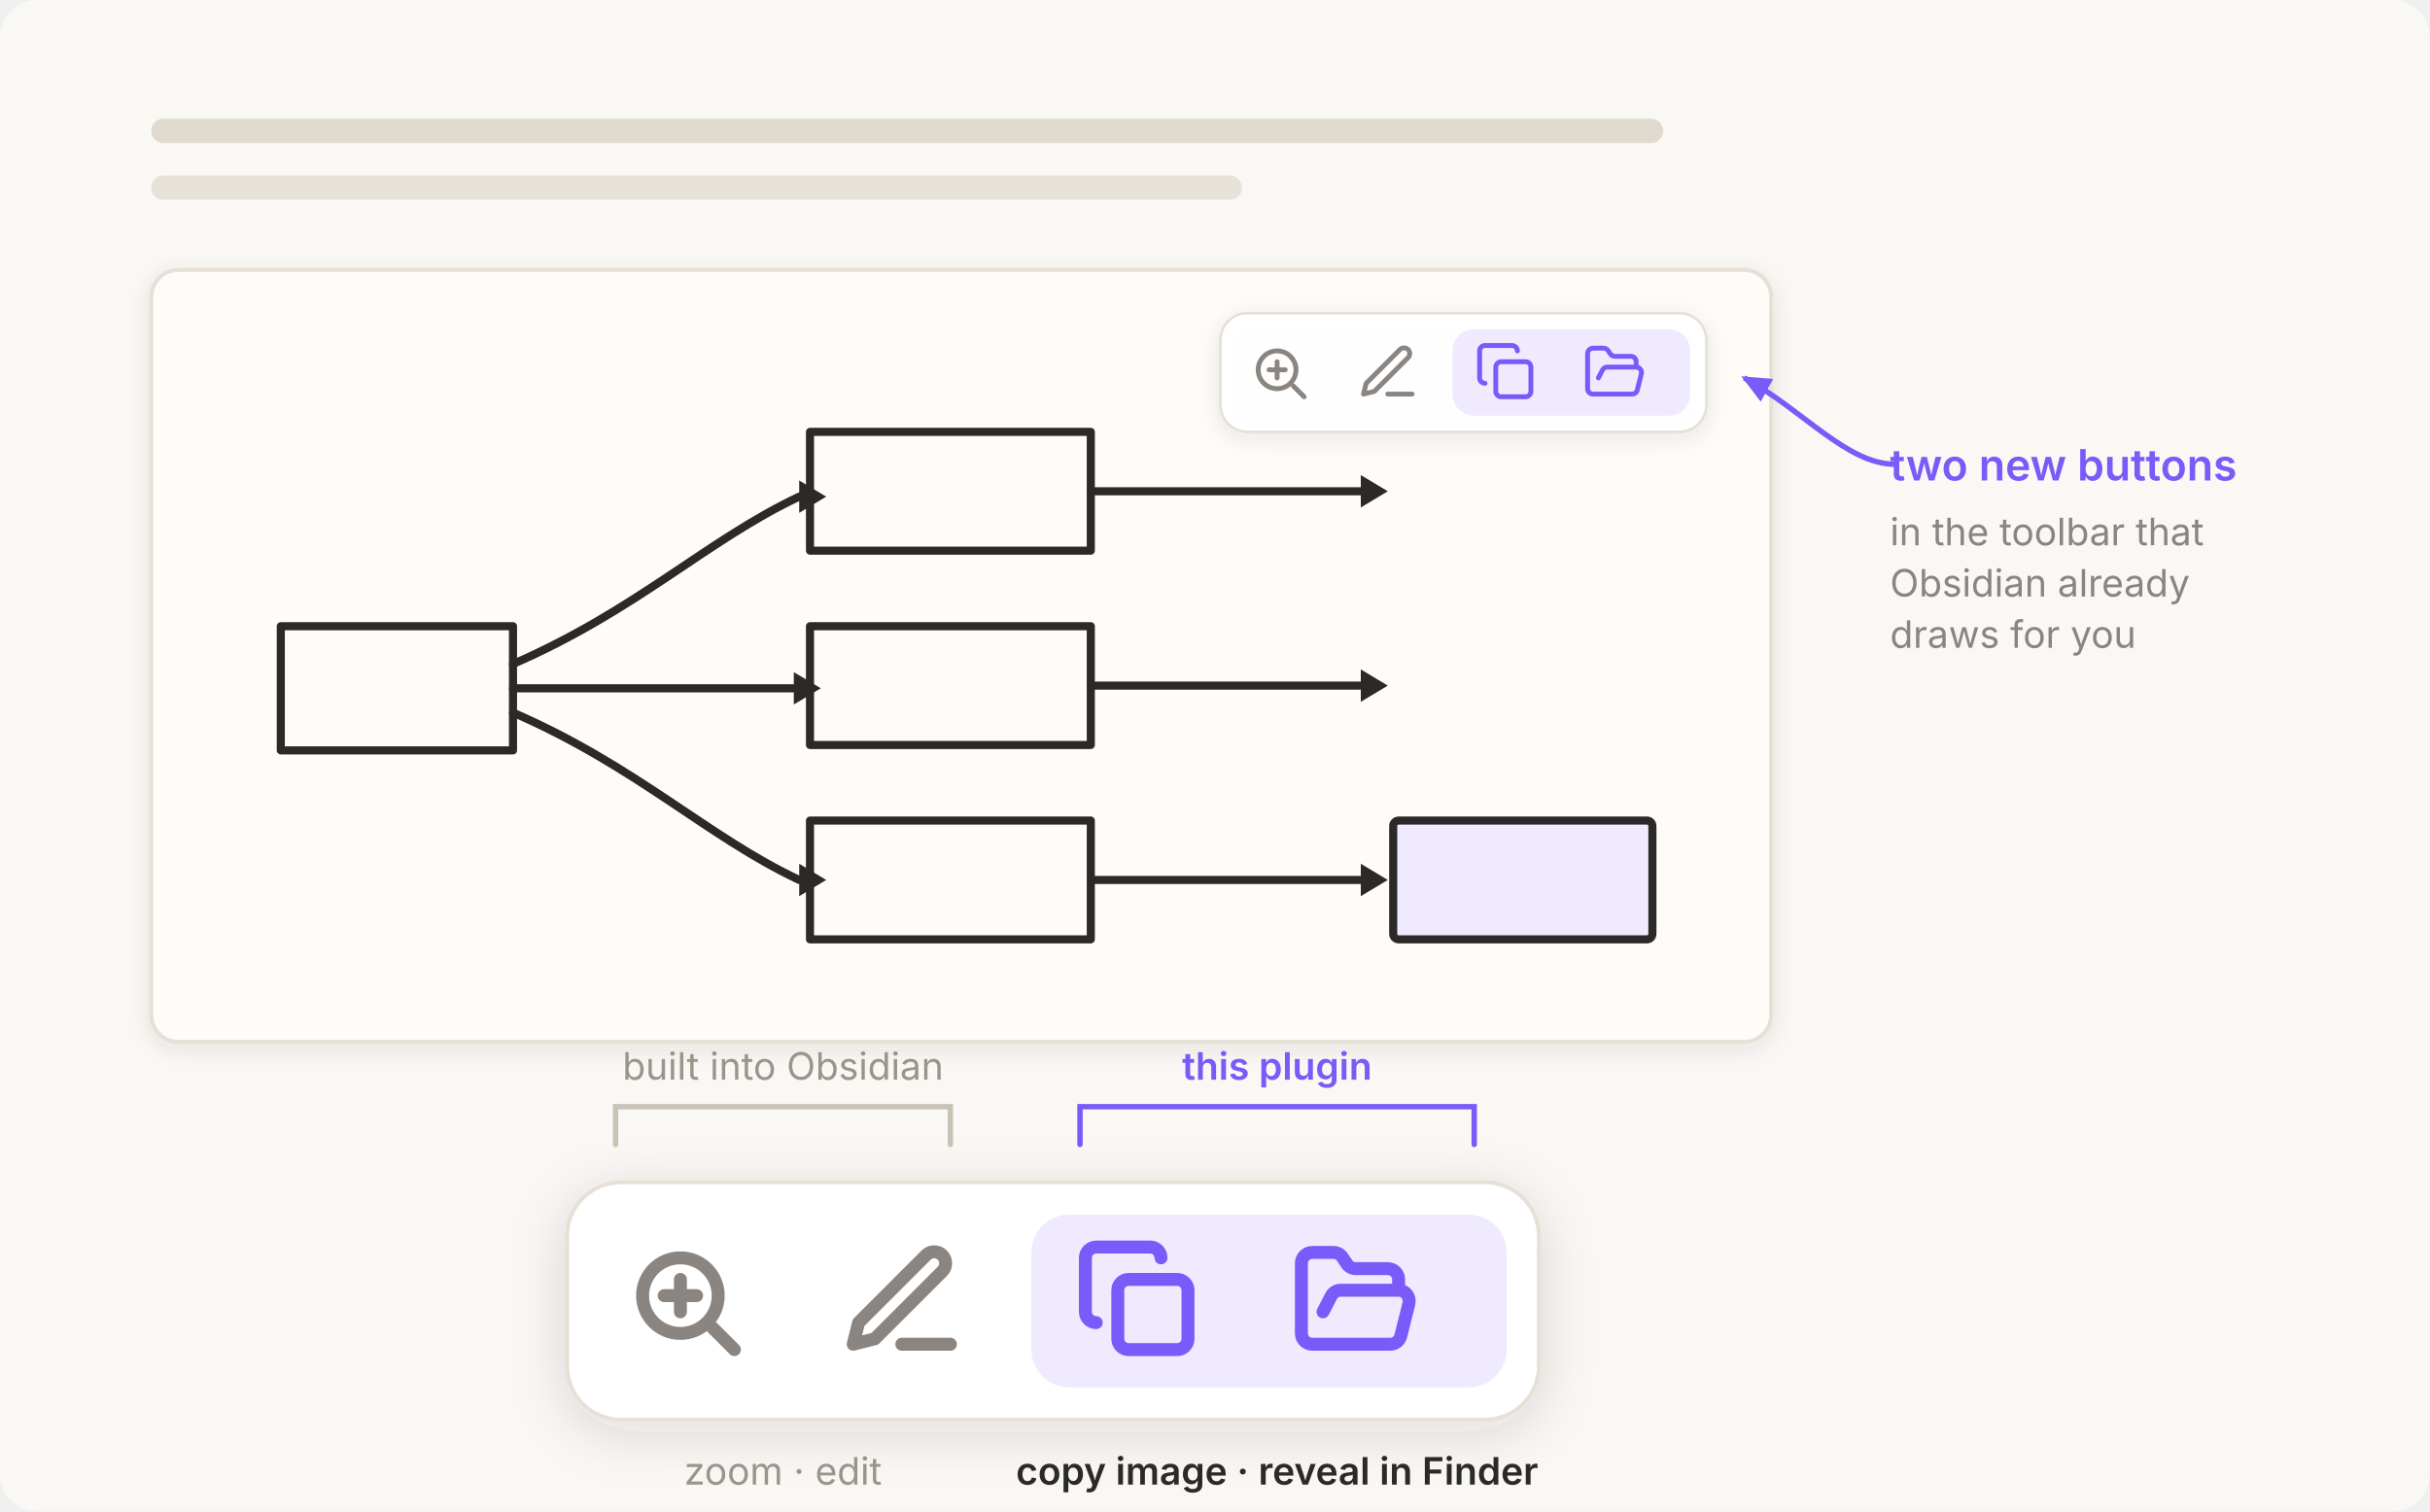
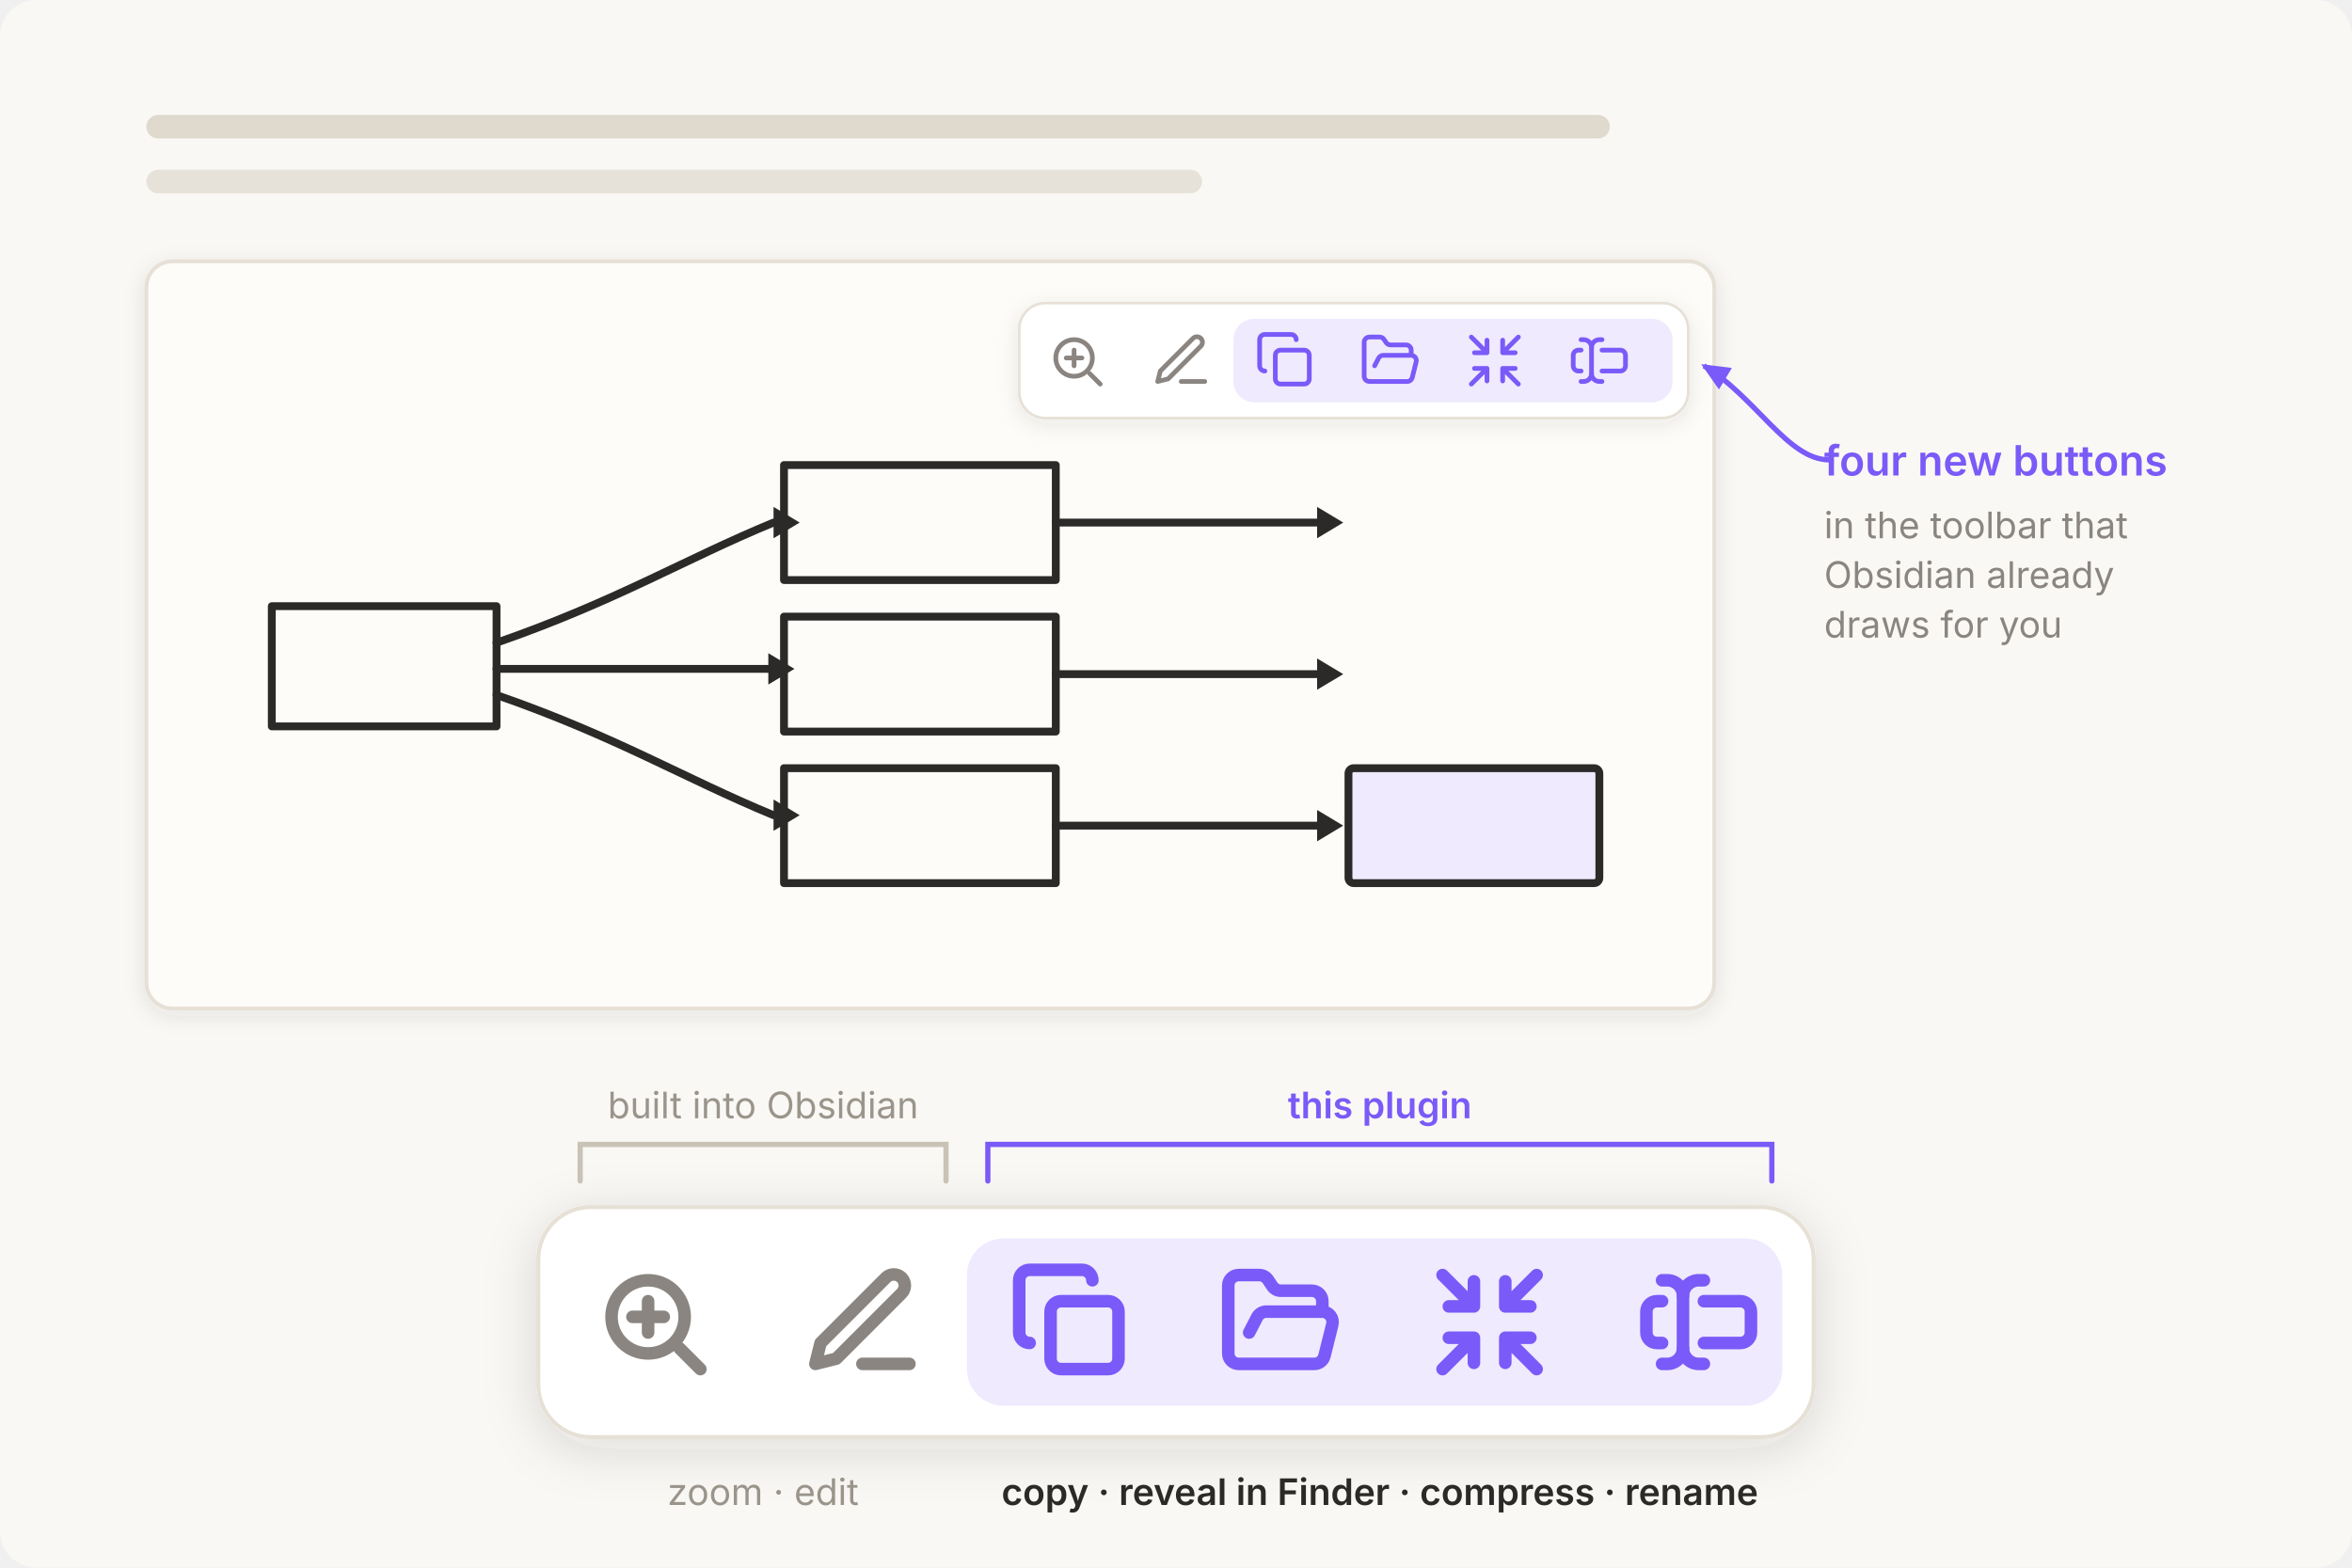
- <svg xmlns="http://www.w3.org/2000/svg" viewBox="0 0 900 560" width="900" height="560" font-family="-apple-system, BlinkMacSystemFont, 'Segoe UI', Inter, Helvetica, Arial, sans-serif">
+ <svg xmlns="http://www.w3.org/2000/svg" viewBox="0 0 900 600" width="900" height="600" font-family="-apple-system, BlinkMacSystemFont, 'Segoe UI', Inter, Helvetica, Arial, sans-serif">
  <defs>
    <filter id="soft" x="-30%" y="-30%" width="160%" height="160%">
      <feDropShadow dx="0" dy="2" stdDeviation="4" flood-color="#2B2A28" flood-opacity="0.10" />
    </filter>
    <filter id="lift" x="-40%" y="-40%" width="180%" height="180%">
      <feDropShadow dx="0" dy="4" stdDeviation="10" flood-color="#2B2A28" flood-opacity="0.14" />
    </filter>
    <marker id="tip" viewBox="0 0 10 10" refX="8" refY="5" markerWidth="6" markerHeight="6" orient="auto-start-reverse">
      <path d="M0 1 L9 5 L0 9 z" fill="#7A5AF8" />
    </marker>
+     <g id="ic-zoom">
+       <circle cx="11" cy="11" r="7" />
+       <path d="m21 21-4-4M11 8v6M8 11h6" />
+     </g>
+     <g id="ic-pencil">
+       <path d="M12 20h9" />
+       <path d="M16.5 3.5a2.12 2.12 0 0 1 3 3L7 19l-4 1 1-4Z" />
+     </g>
+     <g id="ic-copy">
+       <rect x="8" y="8" width="13" height="13" rx="2" />
+       <path d="M4 16a2 2 0 0 1-2-2V4a2 2 0 0 1 2-2h10a2 2 0 0 1 2 2" />
+     </g>
+     <g id="ic-folder">
+       <path d="m6 14 1.5-2.9A2 2 0 0 1 9.2 10H20a2 2 0 0 1 1.9 2.5l-1.5 6a2 2 0 0 1-2 1.5H4a2 2 0 0 1-2-2V5a2 2 0 0 1 2-2h3.9a2 2 0 0 1 1.7.9l.8 1.2a2 2 0 0 0 1.7.9H18a2 2 0 0 1 2 2v2" />
+     </g>
+     <g id="ic-shrink">
+       <path d="m15 15 6 6m-6-6v4.8m0-4.8h4.8" />
+       <path d="M9 19.8V15m0 0H4.2M9 15l-6 6" />
+       <path d="M15 4.2V9m0 0h4.8M15 9l6-6" />
+       <path d="M9 4.2V9m0 0H4.2M9 9 3 3" />
+     </g>
+     <g id="ic-rename">
+       <path d="M5 4h1a3 3 0 0 1 3 3 3 3 0 0 1 3-3h1" />
+       <path d="M13 20h-1a3 3 0 0 1-3-3 3 3 0 0 1-3 3H5" />
+       <path d="M5 16H4a2 2 0 0 1-2-2v-4a2 2 0 0 1 2-2h1" />
+       <path d="M13 8h7a2 2 0 0 1 2 2v4a2 2 0 0 1-2 2h-7" />
+       <path d="M9 7v10" />
+     </g>
  </defs>
-   <rect width="900" height="560" rx="14" fill="#FAF8F4" />
+   <rect width="900" height="600" rx="14" fill="#FAF8F4" />
  <rect x="56" y="44" width="560" height="9" rx="4.5" fill="#DFD9CE" />
  <rect x="56" y="65" width="404" height="9" rx="4.5" fill="#E7E2D9" />
  <rect x="56" y="100" width="600" height="286" rx="10" fill="#FDFCF9" stroke="#E6E0D6" stroke-width="1.5" filter="url(#soft)" />
  <g stroke="#2B2A28" stroke-width="3" fill="none" stroke-linecap="round" stroke-linejoin="round">
    <path d="M104 232 h86 v46 h-86 z" />
-     <path d="M300 160 h104 v44 h-104 z" />
-     <path d="M300 232 h104 v44 h-104 z" />
-     <path d="M300 304 h104 v44 h-104 z" />
-     <path d="M190 246 C 236 226, 262 200, 296 184" />
-     <path d="M190 255 h104" />
-     <path d="M190 264 C 236 284, 262 310, 296 326" />
-     <path d="M404 182 h100" />
-     <path d="M404 254 h100" />
-     <path d="M404 326 h100" />
+     <path d="M300 178 h104 v44 h-104 z" />
+     <path d="M300 236 h104 v44 h-104 z" />
+     <path d="M300 294 h104 v44 h-104 z" />
+     <path d="M190 246 C 236 230, 262 214, 296 200" />
+     <path d="M190 256 h104" />
+     <path d="M190 266 C 236 282, 262 298, 296 312" />
+     <path d="M404 200 h100" />
+     <path d="M404 258 h100" />
+     <path d="M404 316 h100" />
  </g>
  <g fill="#2B2A28">
-     <path d="M296 178 l10 6 l-10 6 z" />
-     <path d="M294 249 l10 6 l-10 6 z" />
-     <path d="M296 320 l10 6 l-10 6 z" />
-     <path d="M504 176 l10 6 l-10 6 z" />
-     <path d="M504 248 l10 6 l-10 6 z" />
-     <path d="M504 320 l10 6 l-10 6 z" />
+     <path d="M296 194 l10 6 l-10 6 z" />
+     <path d="M294 250 l10 6 l-10 6 z" />
+     <path d="M296 306 l10 6 l-10 6 z" />
+     <path d="M504 194 l10 6 l-10 6 z" />
+     <path d="M504 252 l10 6 l-10 6 z" />
+     <path d="M504 310 l10 6 l-10 6 z" />
  </g>
-   <g fill="#EFEAFE" stroke="#2B2A28" stroke-width="3">
-     <rect x="516" y="304" width="96" height="44" rx="2" />
-   </g>
-   <g transform="translate(452,116)">
-     <rect x="0" y="0" width="180" height="44" rx="10" fill="#FFFFFF" fill-opacity="0.92" stroke="#E6E0D6" filter="url(#soft)" />
-     <g transform="translate(10,10)" stroke="#8A8580" stroke-width="1.8" fill="none" stroke-linecap="round" stroke-linejoin="round">
-       <g transform="translate(0,0)">
-         <circle cx="11" cy="11" r="7" />
-         <path d="m21 21-4-4M11 8v6M8 11h6" />
+   <rect x="516" y="294" width="96" height="44" rx="2" fill="#EFEAFE" stroke="#2B2A28" stroke-width="3" />
+   <g transform="translate(390,116)">
+     <rect x="0" y="0" width="256" height="44" rx="10" fill="#FFFFFF" fill-opacity="0.94" stroke="#E6E0D6" filter="url(#soft)" />
+     <rect x="82" y="6" width="168" height="32" rx="8" fill="#EFEAFE" />
+     <g stroke-width="1.8" fill="none" stroke-linecap="round" stroke-linejoin="round">
+       <g stroke="#8A8580">
+         <use href="#ic-zoom" x="10" y="10" />
+         <use href="#ic-pencil" x="50" y="10" />
      </g>
-       <g transform="translate(40,0)">
-         <path d="M12 20h9" />
-         <path d="M16.5 3.5a2.12 2.12 0 0 1 3 3L7 19l-4 1 1-4Z" />
-       </g>
-     </g>
-     <rect x="86" y="6" width="88" height="32" rx="8" fill="#EFEAFE" />
-     <g transform="translate(94,10)" stroke="#7A5AF8" stroke-width="1.8" fill="none" stroke-linecap="round" stroke-linejoin="round">
-       <g transform="translate(0,0)">
-         <rect x="8" y="8" width="13" height="13" rx="2" />
-         <path d="M4 16a2 2 0 0 1-2-2V4a2 2 0 0 1 2-2h10a2 2 0 0 1 2 2" />
-       </g>
-       <g transform="translate(40,0)">
-         <path d="m6 14 1.5-2.9A2 2 0 0 1 9.2 10H20a2 2 0 0 1 1.9 2.5l-1.5 6a2 2 0 0 1-2 1.5H4a2 2 0 0 1-2-2V5a2 2 0 0 1 2-2h3.9a2 2 0 0 1 1.7.9l.8 1.2a2 2 0 0 0 1.7.9H18a2 2 0 0 1 2 2v2" />
+       <g stroke="#7A5AF8">
+         <use href="#ic-copy" x="90" y="10" />
+         <use href="#ic-folder" x="130" y="10" />
+         <use href="#ic-shrink" x="170" y="10" />
+         <use href="#ic-rename" x="210" y="10" />
      </g>
    </g>
  </g>
-   <path d="M702 172 C 684 172, 668 152, 646 140" stroke="#7A5AF8" stroke-width="2" fill="none" marker-end="url(#tip)" />
-   <text x="700" y="178" font-size="16" font-weight="600" fill="#7A5AF8">two new buttons</text>
-   <text x="700" y="202" font-size="14" fill="#8A8580">in the toolbar that</text>
-   <text x="700" y="221" font-size="14" fill="#8A8580">Obsidian already</text>
-   <text x="700" y="240" font-size="14" fill="#8A8580">draws for you</text>
-   <g transform="translate(210,438)">
-     <rect x="0" y="0" width="360" height="88" rx="20" fill="#FFFFFF" stroke="#E6E0D6" stroke-width="1.5" filter="url(#lift)" />
-     <g transform="translate(20,20)" stroke="#8A8580" stroke-width="2.4" fill="none" stroke-linecap="round" stroke-linejoin="round">
-       <g transform="translate(0,0) scale(2)">
-         <circle cx="11" cy="11" r="7" />
-         <path d="m21 21-4-4M11 8v6M8 11h6" />
+   <path d="M700 176 C 684 176, 672 152, 652 140" stroke="#7A5AF8" stroke-width="2" fill="none" marker-end="url(#tip)" />
+   <text x="698" y="182" font-size="16" font-weight="600" fill="#7A5AF8">four new buttons</text>
+   <text x="698" y="206" font-size="14" fill="#8A8580">in the toolbar that</text>
+   <text x="698" y="225" font-size="14" fill="#8A8580">Obsidian already</text>
+   <text x="698" y="244" font-size="14" fill="#8A8580">draws for you</text>
+   <g transform="translate(206,462)">
+     <rect x="0" y="0" width="488" height="88" rx="20" fill="#FFFFFF" stroke="#E6E0D6" stroke-width="1.5" filter="url(#lift)" />
+     <rect x="164" y="12" width="312" height="64" rx="14" fill="#EFEAFE" />
+     <g stroke-width="2.4" fill="none" stroke-linecap="round" stroke-linejoin="round">
+       <g stroke="#8A8580">
+         <use href="#ic-zoom" transform="translate(20,20) scale(2)" />
+         <use href="#ic-pencil" transform="translate(100,20) scale(2)" />
      </g>
-       <g transform="translate(80,0) scale(2)">
-         <path d="M12 20h9" />
-         <path d="M16.5 3.5a2.12 2.12 0 0 1 3 3L7 19l-4 1 1-4Z" />
-       </g>
-     </g>
-     <rect x="172" y="12" width="176" height="64" rx="14" fill="#EFEAFE" />
-     <g transform="translate(188,20)" stroke="#7A5AF8" stroke-width="2.4" fill="none" stroke-linecap="round" stroke-linejoin="round">
-       <g transform="translate(0,0) scale(2)">
-         <rect x="8" y="8" width="13" height="13" rx="2" />
-         <path d="M4 16a2 2 0 0 1-2-2V4a2 2 0 0 1 2-2h10a2 2 0 0 1 2 2" />
-       </g>
-       <g transform="translate(80,0) scale(2)">
-         <path d="m6 14 1.5-2.9A2 2 0 0 1 9.2 10H20a2 2 0 0 1 1.9 2.5l-1.5 6a2 2 0 0 1-2 1.5H4a2 2 0 0 1-2-2V5a2 2 0 0 1 2-2h3.9a2 2 0 0 1 1.7.9l.8 1.2a2 2 0 0 0 1.7.9H18a2 2 0 0 1 2 2v2" />
+       <g stroke="#7A5AF8">
+         <use href="#ic-copy" transform="translate(180,20) scale(2)" />
+         <use href="#ic-folder" transform="translate(260,20) scale(2)" />
+         <use href="#ic-shrink" transform="translate(340,20) scale(2)" />
+         <use href="#ic-rename" transform="translate(420,20) scale(2)" />
      </g>
    </g>
  </g>
-   <path d="M228 424 v-14 h124 v14" stroke="#C9C2B6" stroke-width="2" fill="none" stroke-linecap="round" />
-   <text x="290" y="400" text-anchor="middle" font-size="14" fill="#9A948B">built into Obsidian</text>
-   <path d="M400 424 v-14 h146 v14" stroke="#7A5AF8" stroke-width="2" fill="none" stroke-linecap="round" />
-   <text x="473" y="400" text-anchor="middle" font-size="14" font-weight="600" fill="#7A5AF8">this plugin</text>
-   <text x="290" y="550" text-anchor="middle" font-size="14" fill="#9A948B">zoom · edit</text>
-   <text x="473" y="550" text-anchor="middle" font-size="14" font-weight="600" fill="#2B2A28">copy image · reveal in Finder</text>
+   <path d="M222 452 v-14 h140 v14" stroke="#C9C2B6" stroke-width="2" fill="none" stroke-linecap="round" />
+   <text x="292" y="428" text-anchor="middle" font-size="14" fill="#9A948B">built into Obsidian</text>
+   <path d="M378 452 v-14 h300 v14" stroke="#7A5AF8" stroke-width="2" fill="none" stroke-linecap="round" />
+   <text x="528" y="428" text-anchor="middle" font-size="14" font-weight="600" fill="#7A5AF8">this plugin</text>
+   <text x="292" y="576" text-anchor="middle" font-size="14" fill="#9A948B">zoom · edit</text>
+   <text x="528" y="576" text-anchor="middle" font-size="14" font-weight="600" fill="#2B2A28">copy · reveal in Finder · compress · rename</text>
</svg>
